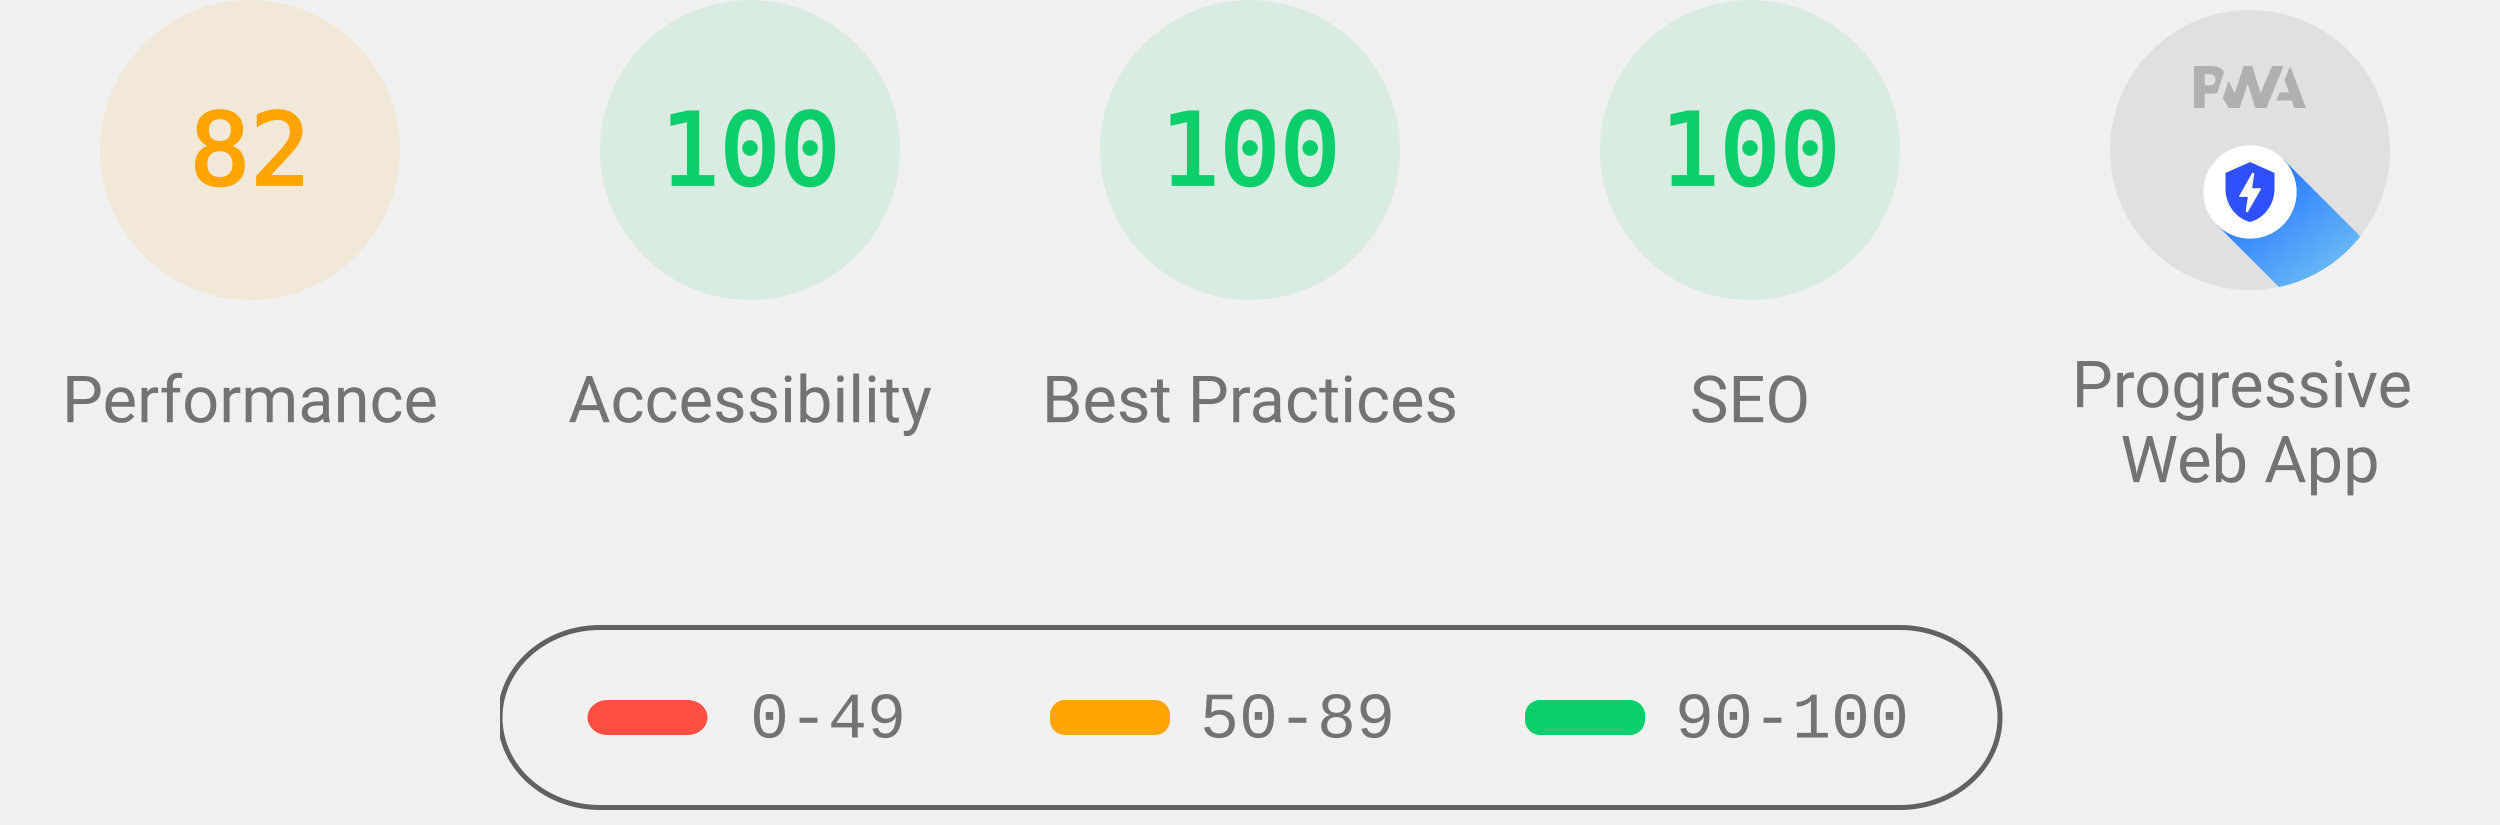
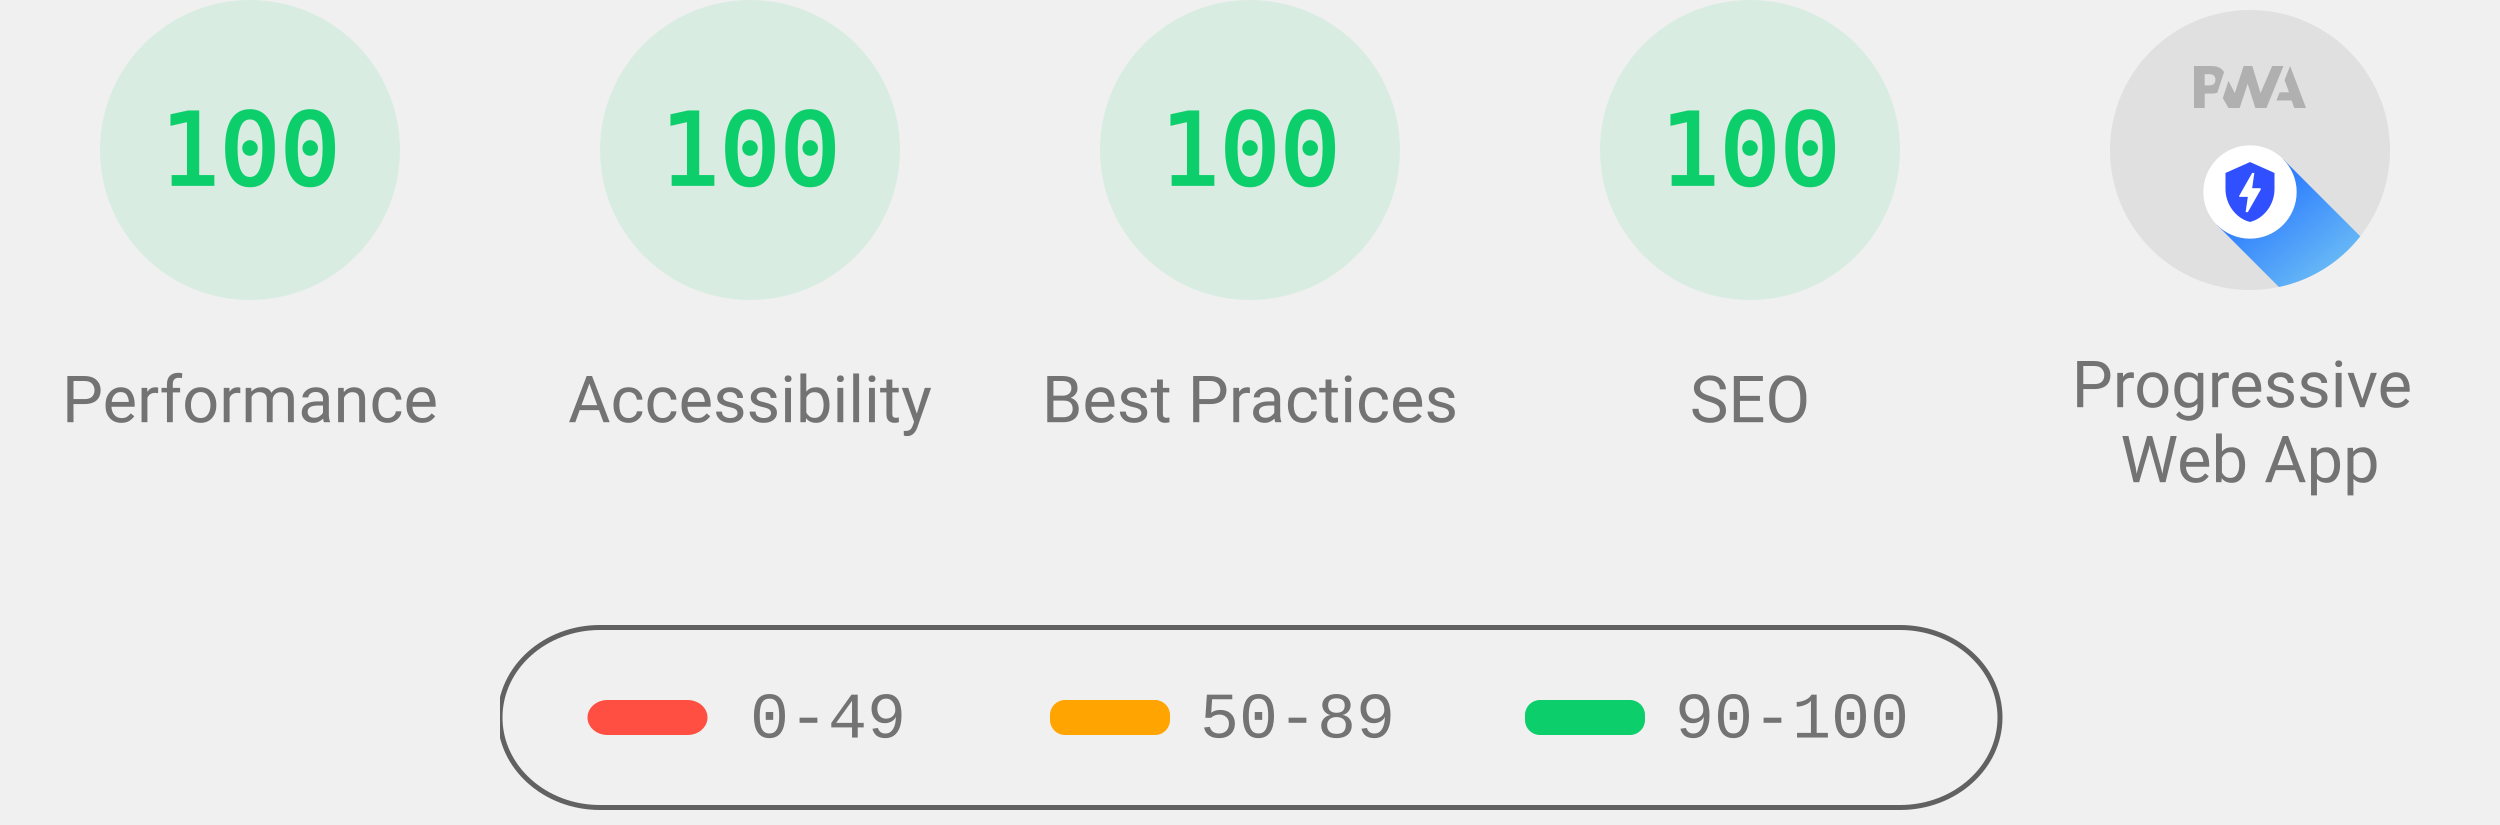
<svg xmlns="http://www.w3.org/2000/svg" class="theme--agnostic" fill="none" width="1000" height="330">
  <style>
			.gauge-base {
				opacity: 0.1
			}

			.gauge-arc {
				fill: none;
				animation-delay: 250ms;
				stroke-linecap: round;
				transform: rotate(-90deg);
				transform-origin: 100px 60px;
				animation: load-gauge 1s ease forwards
			}

			.guage-text {
				font-size: 40px;
				font-family: monospace;
				text-align: center
			}

			.guage-red {
				color: #ff4e42;
				fill: #ff4e42;
				stroke: #ff4e42
			}
			.guage-orange {
				color: #ffa400;
				fill: #ffa400;
				stroke: #ffa400
			}
			.guage-green {
				color: #0cce6b;
				fill: #0cce6b;
				stroke: #0cce6b
			}
			.theme--agnostic .guage-undefined {
				color: #5c5c5c;
				fill: #5c5c5c;
				stroke: #5c5c5c
			}
			.theme--light .guage-undefined {
				color: #1e1e1e;
				fill: #1e1e1e;
				stroke: #1e1e1e
			}
			.theme--dark .guage-undefined {
				color: #f5f5f5;
				fill: #f5f5f5;
				stroke: #f5f5f5
			}

			.guage-title {
				stroke: none;
				font-size: 26px;
				line-height: 26px;
				font-family: Roboto, Halvetica, Arial, sans-serif
			}
			.metric.guage-title {
				font-family: 'Courier New', Courier, monospace
			}
			.theme--agnostic .guage-title {
				color: #737373;
				fill: #737373
			}
			.theme--light .guage-title {
				color: #212121;
				fill: #212121
			}
			.theme--dark .guage-title {
				color: #f5f5f5;
				fill: #f5f5f5
			}

			@keyframes load-gauge {
				from {
					stroke-dasharray: 0 352.858
				}
			}
			.lh-gauge--pwa__disc {
				fill: #e0e0e0
			}
			.lh-gauge--pwa__logo {
				position: relative;
				fill: #b0b0b0
			}
			.lh-gauge--pwa__invisible {
				display: none
			}
			.lh-gauge--pwa__visible {
				display: inline
			}
			.guage-invisible {
				display: none
			}
			.lh-gauge--pwa__logo--primary-color {
				fill: #304ffe
			}
			.theme--agnostic .lh-gauge--pwa__logo--secondary-color {
				fill: #787878
			}
			.theme--light .lh-gauge--pwa__logo--secondary-color {
				fill: #3d3d3d
			}
			.theme--dark .lh-gauge--pwa__logo--secondary-color {
				fill: #d8b6b6
			}
			.theme--light #svg_2 {
				stroke: #00000022
			}
			.theme--agnostic #svg_2 {
				stroke: #616161
			}
			.theme--light #svg_2 {
				stroke: #00000022
			}
			.theme--dark #svg_2 {
				stroke: #f5f5f566
			}
		</style>
-   <svg class="guage-div guage-perf guage-orange" viewBox="0 0 200 200" width="200" height="200" x="0" y="0">
-     <circle class="gauge-base" r="56" cx="100" cy="60" stroke-width="8" />
-     <circle class="gauge-arc guage-arc-1" r="56" cx="100" cy="60" stroke-width="8" style="stroke-dasharray: 288.524, 351.858;" />
-     <text class="guage-text" x="100px" y="60px" alignment-baseline="central" dominant-baseline="central" text-anchor="middle">82</text>
+   <svg class="guage-div guage-perf guage-green" viewBox="0 0 200 200" width="200" height="200" x="0" y="0">
+     <circle class="gauge-base" r="56" cx="100" cy="60" stroke-width="8" />
+     <circle class="gauge-arc guage-arc-1" r="56" cx="100" cy="60" stroke-width="8" style="stroke-dasharray: 351.858, 351.858;" />
+     <text class="guage-text" x="100px" y="60px" alignment-baseline="central" dominant-baseline="central" text-anchor="middle">100</text>
    <text class="guage-title" x="100px" y="160px" alignment-baseline="central" dominant-baseline="central" text-anchor="middle">Performance</text>
  </svg>
  <svg class="guage-div guage-acc guage-green" viewBox="0 0 200 200" width="200" height="200" x="200" y="0">
    <circle class="gauge-base" r="56" cx="100" cy="60" stroke-width="8" />
    <circle class="gauge-arc guage-arc-2" r="56" cx="100" cy="60" stroke-width="8" style="stroke-dasharray: 351.858, 351.858;" />
    <text class="guage-text" x="100px" y="60px" alignment-baseline="central" dominant-baseline="central" text-anchor="middle">100</text>
    <text class="guage-title" x="100px" y="160px" alignment-baseline="central" dominant-baseline="central" text-anchor="middle">Accessibility</text>
  </svg>
  <svg class="guage-div guage-best guage-green" viewBox="0 0 200 200" width="200" height="200" x="400" y="0">
    <circle class="gauge-base" r="56" cx="100" cy="60" stroke-width="8" />
    <circle class="gauge-arc guage-arc-3" r="56" cx="100" cy="60" stroke-width="8" style="stroke-dasharray: 351.858, 351.858;" />
    <text class="guage-text" x="100px" y="60px" alignment-baseline="central" dominant-baseline="central" text-anchor="middle">100</text>
    <text class="guage-title" x="100px" y="160px" alignment-baseline="central" dominant-baseline="central" text-anchor="middle">Best Practices</text>
  </svg>
  <svg class="guage-div guage-seo guage-green" viewBox="0 0 200 200" width="200" height="200" x="600" y="0">
    <circle class="gauge-base" r="56" cx="100" cy="60" stroke-width="8" />
    <circle class="gauge-arc guage-arc-4" r="56" cx="100" cy="60" stroke-width="8" style="stroke-dasharray: 351.858, 351.858;" />
    <text class="guage-text" x="100px" y="60px" alignment-baseline="central" dominant-baseline="central" text-anchor="middle">100</text>
    <text class="guage-title" x="100px" y="160px" alignment-baseline="central" dominant-baseline="central" text-anchor="middle">SEO</text>
  </svg>
  <svg class="guage-div guage-pwa " viewBox="0 0 200 200" width="200" height="200" x="800" y="0">
    <svg viewBox="0 0 60 60" width="112" height="112" x="44" y="4">
      <defs>
        <linearGradient id="lh-gauge--pwa__check-circle__gradient-0" x1="50%" y1="0%" x2="50%" y2="100%">
          <stop stop-color="#00C852" offset="0%" />
          <stop stop-color="#009688" offset="100%" />
        </linearGradient>
        <linearGradient id="lh-gauge--pwa__installable__shadow-gradient-0" x1="76.056%" x2="24.111%" y1="82.995%" y2="24.735%">
          <stop stop-color="#A5D6A7" offset="0%" />
          <stop stop-color="#80CBC4" offset="100%" />
        </linearGradient>
        <linearGradient id="lh-gauge--pwa__fast-reliable__shadow-gradient-0" x1="76.056%" y1="82.995%" x2="25.678%" y2="26.493%">
          <stop stop-color="#64B5F6" offset="0%" />
          <stop stop-color="#2979FF" offset="100%" />
        </linearGradient>
        <g id="lh-gauge--pwa__fast-reliable-badge-0">
          <circle fill="#FFFFFF" cx="10" cy="10" r="10" />
          <path fill="#304FFE" d="M10 3.58l5.25 2.34v3.5c0 3.23-2.24 6.26-5.25 7-3.01-.74-5.25-3.77-5.25-7v-3.5L10 3.58zm-.47 10.74l2.76-4.83.03-.07c.04-.08 0-.24-.22-.24h-1.64l.47-3.26h-.47l-2.7 4.77c-.02.01.05-.1-.04.05-.09.16-.1.31.18.31h1.63l-.47 3.27h.47z" />
        </g>
        <g id="lh-gauge--pwa__installable-badge-0">
          <circle fill="#FFFFFF" cx="10" cy="10" r="10" />
          <path fill="#009688" d="M10 4.167A5.835 5.835 0 0 0 4.167 10 5.835 5.835 0 0 0 10 15.833 5.835 5.835 0 0 0 15.833 10 5.835 5.835 0 0 0 10 4.167zm2.917 6.416h-2.334v2.334H9.417v-2.334H7.083V9.417h2.334V7.083h1.166v2.334h2.334v1.166z" />
        </g>
      </defs>
      <g stroke="none" fill-rule="nonzero">
        <circle class="lh-gauge--pwa__disc" cx="30" cy="30" r="30" />
        <g class="lh-gauge--pwa__logo">
          <path d="M35.66 19.39l.7-1.75h2L37.4 15 38.6 12l3.4 9h-2.51l-.58-1.61z" />
          <path d="M33.52 21l3.65-9h-2.42l-2.5 5.82L30.5 12h-1.86l-1.9 5.82-1.35-2.65-1.21 3.72L25.4 21h2.38l1.72-5.2 1.64 5.2z" />
          <path fill-rule="nonzero" d="M20.3 17.91h1.48c.45 0 .85-.05 1.2-.15l.39-1.18 1.07-3.3a2.64 2.64 0 0 0-.28-.37c-.55-.6-1.36-.91-2.42-.91H18v9h2.3V17.9zm1.96-3.84c.22.22.33.5.33.87 0 .36-.1.65-.29.87-.2.23-.59.35-1.15.35h-.86v-2.41h.87c.52 0 .89.1 1.1.32z" />
        </g>
        <rect class="lh-gauge--pwa__component lh-gauge--pwa__na-line lh-gauge--pwa__invisible" fill="#FFFFFF" x="20" y="32" width="20" height="4" rx="2" />
        <g class="lh-gauge--pwa__component lh-gauge--pwa__fast-reliable-badge lh-gauge--pwa__visible" transform="translate(20, 29)">
          <path fill="url(#lh-gauge--pwa__fast-reliable__shadow-gradient-0)" d="M33.63 19.49A30 30 0 0 1 16.2 30.36L3 17.14 17.14 3l16.49 16.49z" />
          <use href="#lh-gauge--pwa__fast-reliable-badge-0" />
        </g>
        <g class="lh-gauge--pwa__component lh-gauge--pwa__installable-badge lh-gauge--pwa__invisible" transform="translate(20, 29)">
          <path fill="url(#lh-gauge--pwa__installable__shadow-gradient-0)" d="M33.629 19.487c-4.272 5.453-10.391 9.39-17.415 10.869L3 17.142 17.142 3 33.63 19.487z" />
          <use href="#lh-gauge--pwa__installable-badge-0" />
        </g>
        <g class="lh-gauge--pwa__component lh-gauge--pwa__fast-reliable-installable-badges lh-gauge--pwa__invisible">
          <g transform="translate(8, 29)">
            <path fill="url(#lh-gauge--pwa__fast-reliable__shadow-gradient-0)" d="M16.321 30.463L3 17.143 17.142 3l22.365 22.365A29.864 29.864 0 0 1 22 31c-1.942 0-3.84-.184-5.679-.537z" />
            <use href="#lh-gauge--pwa__fast-reliable-badge-0" />
          </g>
          <g transform="translate(32, 29)">
            <path fill="url(#lh-gauge--pwa__installable__shadow-gradient-0)" d="M25.982 11.84a30.107 30.107 0 0 1-13.08 15.203L3 17.143 17.142 3l8.84 8.84z" />
            <use href="#lh-gauge--pwa__installable-badge-0" />
          </g>
        </g>
        <g class="lh-gauge--pwa__component lh-gauge--pwa__check-circle lh-gauge--pwa__invisible" transform="translate(18, 28)">
          <circle fill="#FFFFFF" cx="12" cy="12" r="12" />
          <path fill="url(#lh-gauge--pwa__check-circle__gradient-0)" d="M12 2a10 10 0 1 0 0 20 10 10 0 0 0 0-20zm-2 15l-5-5 1.41-1.41L10 14.17l7.59-7.59L19 8l-9 9z" />
        </g>
      </g>
    </svg>
    <text class="guage-title" y="160px" alignment-baseline="central" dominant-baseline="central" text-anchor="middle">
      <tspan x="100px" dy="-6px">Progressive</tspan>
      <tspan x="100px" dy="30px">Web App</tspan>
    </text>
  </svg>
  <svg width="604" height="76" x="200" y="250">
    <g>
      <rect fill="none" id="canvas_background" height="80" width="604" y="-1" x="-1" />
      <g display="none" overflow="visible" y="0" x="0" height="100%" width="100%" id="canvasGrid">
        <rect fill="url(#gridpattern)" stroke-width="0" y="0" x="0" height="100%" width="100%" />
      </g>
    </g>
    <g>
      <rect fill-opacity="0" stroke-width="2" rx="40" id="svg_2" height="72" width="600" y="1" x="0" fill="#000000" />
      <rect stroke="#000" rx="8" id="svg_3" height="14" width="48" y="30" x="35" stroke-opacity="null" stroke-width="0" fill="#ff4e42" />
      <rect stroke="#000" rx="6" id="svg_4" height="14" width="48" y="30" x="220" stroke-opacity="null" stroke-width="0" fill="#ffa400" />
      <rect stroke="#000" rx="6" id="svg_5" height="14" width="48" y="30" x="410" stroke-opacity="null" stroke-width="0" fill="#0cce6b" />
      <text class="metric guage-title" xml:space="preserve" text-anchor="start" font-size="26" id="svg_6" y="45" x="100" stroke-opacity="null" stroke-width="0" stroke="#000">0-49</text>
      <text class="metric guage-title" xml:space="preserve" text-anchor="start" font-size="26" id="svg_7" y="45" x="280" stroke-opacity="null" stroke-width="0" stroke="#000">50-89</text>
      <text class="metric guage-title" xml:space="preserve" text-anchor="start" font-size="26" id="svg_8" y="45" x="470" stroke-opacity="null" stroke-width="0" stroke="#000">90-100</text>
    </g>
  </svg>
</svg>
